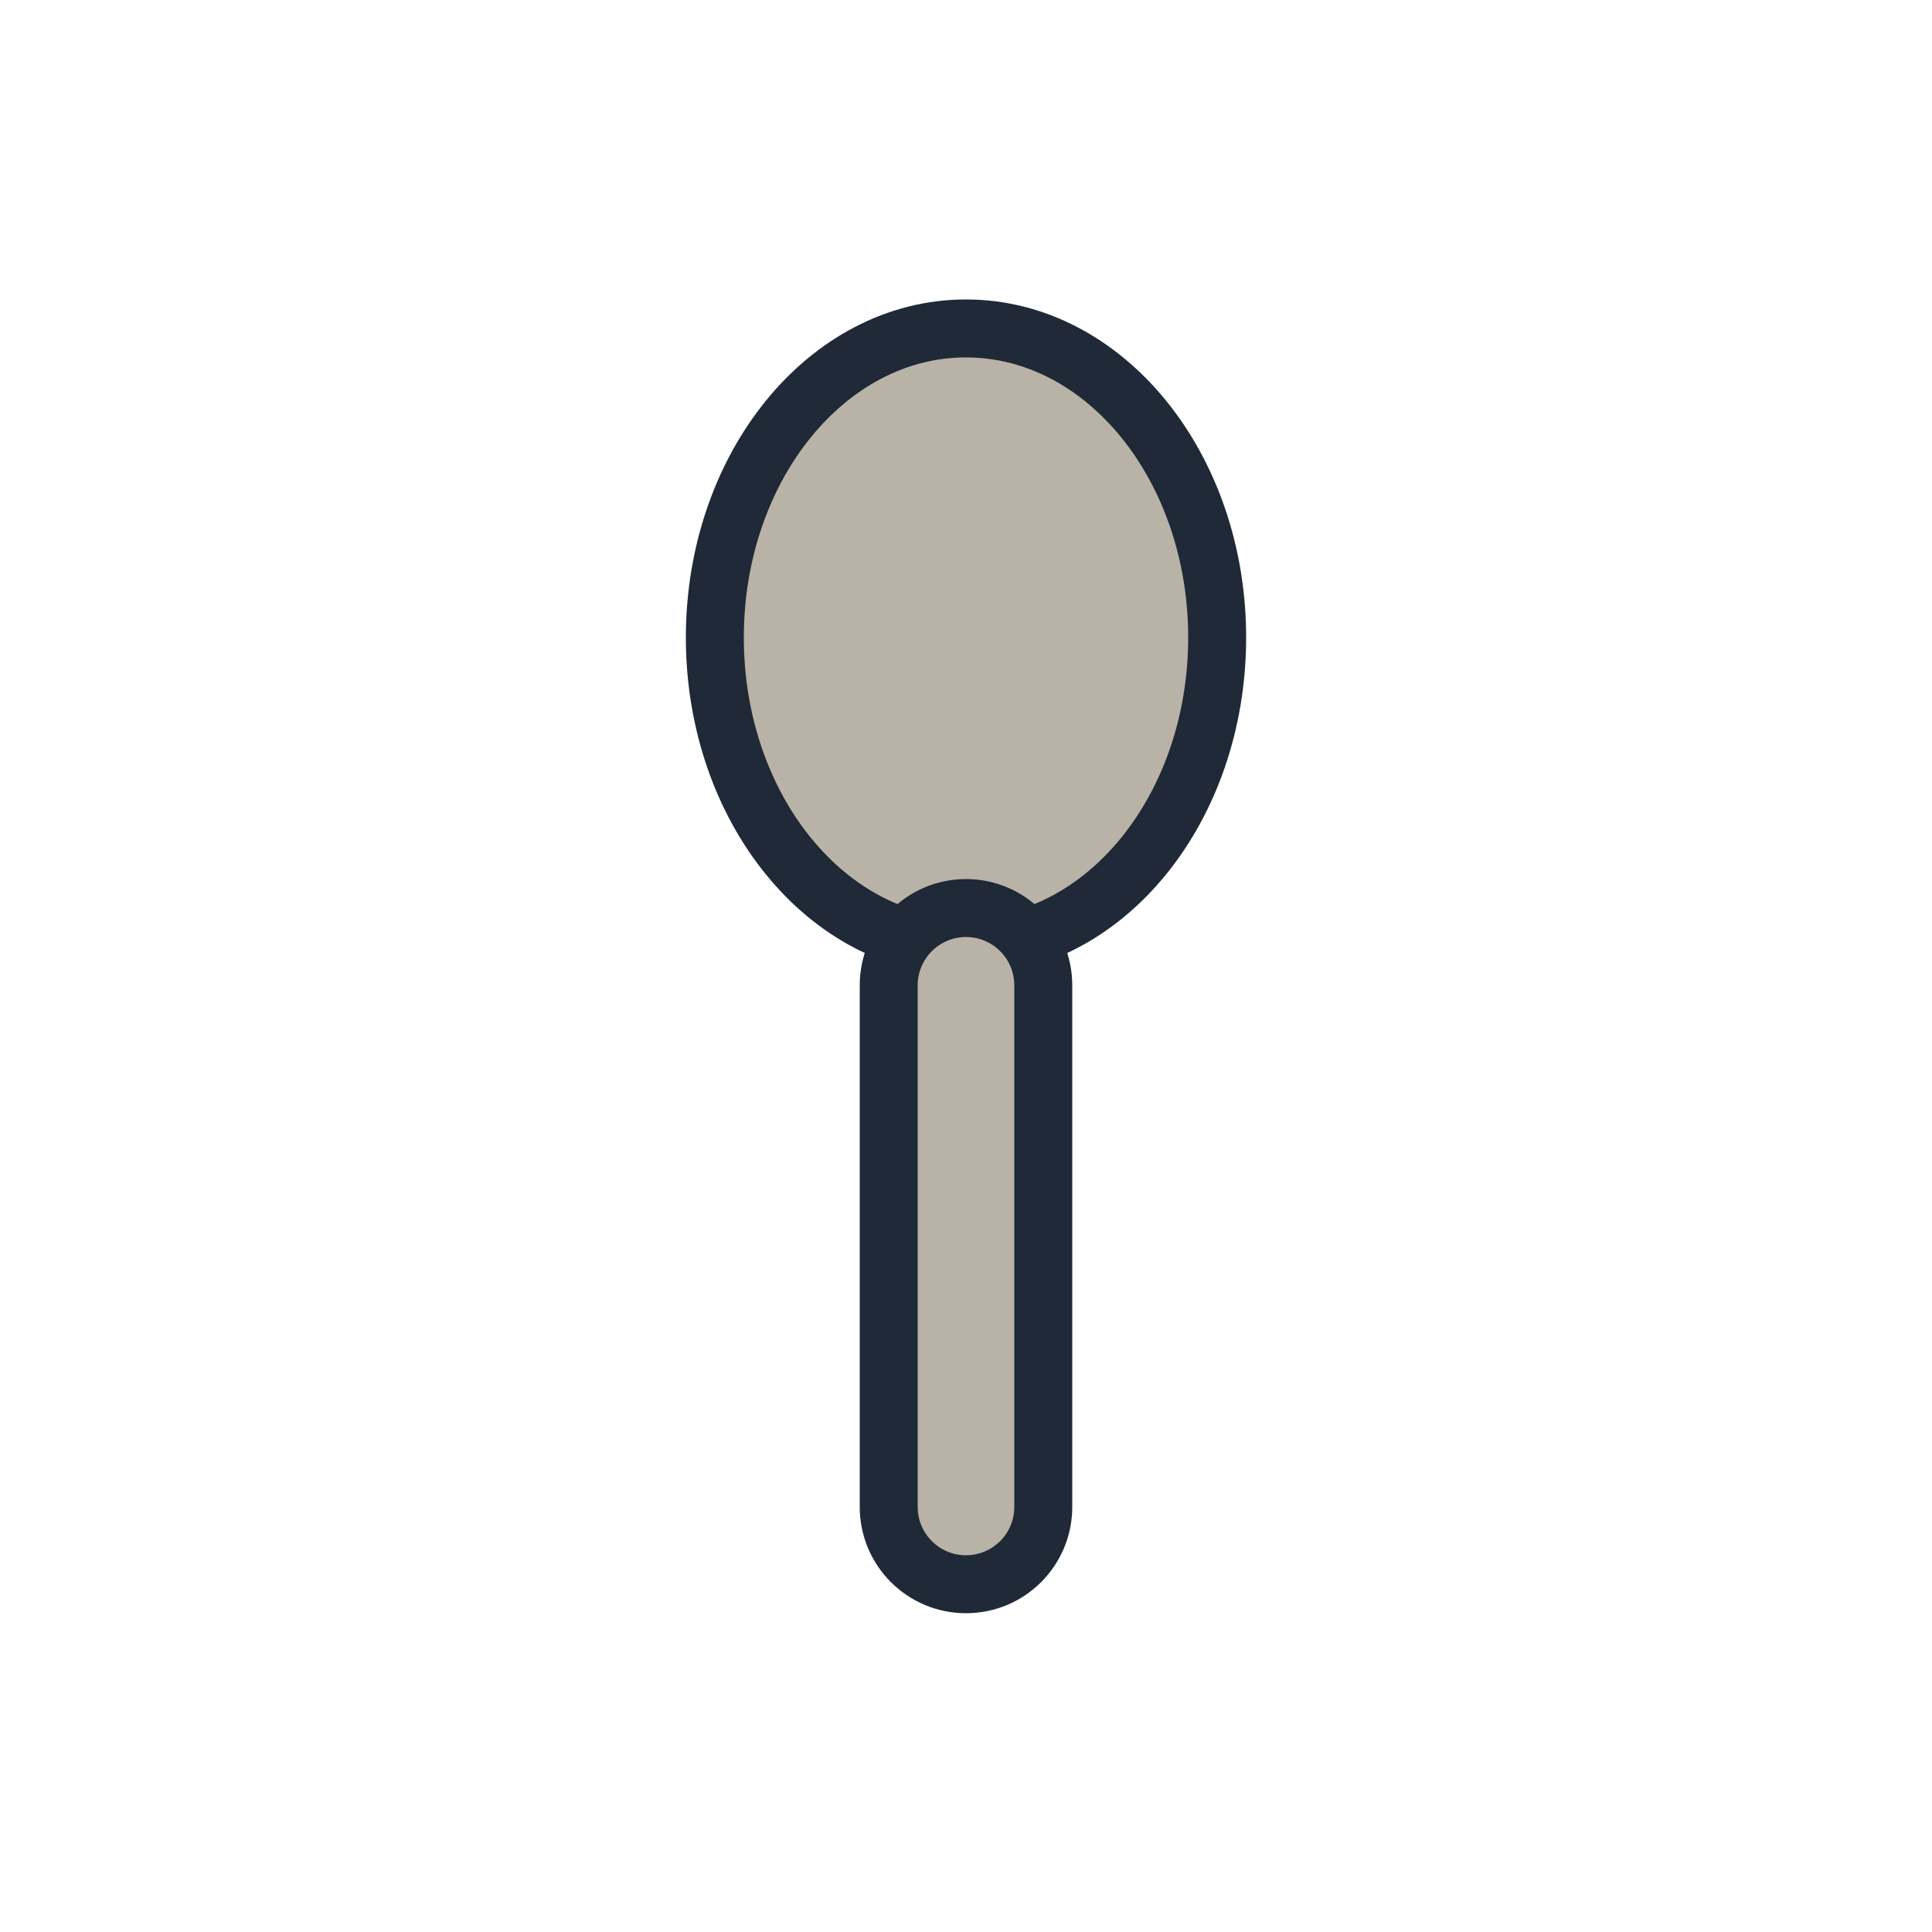
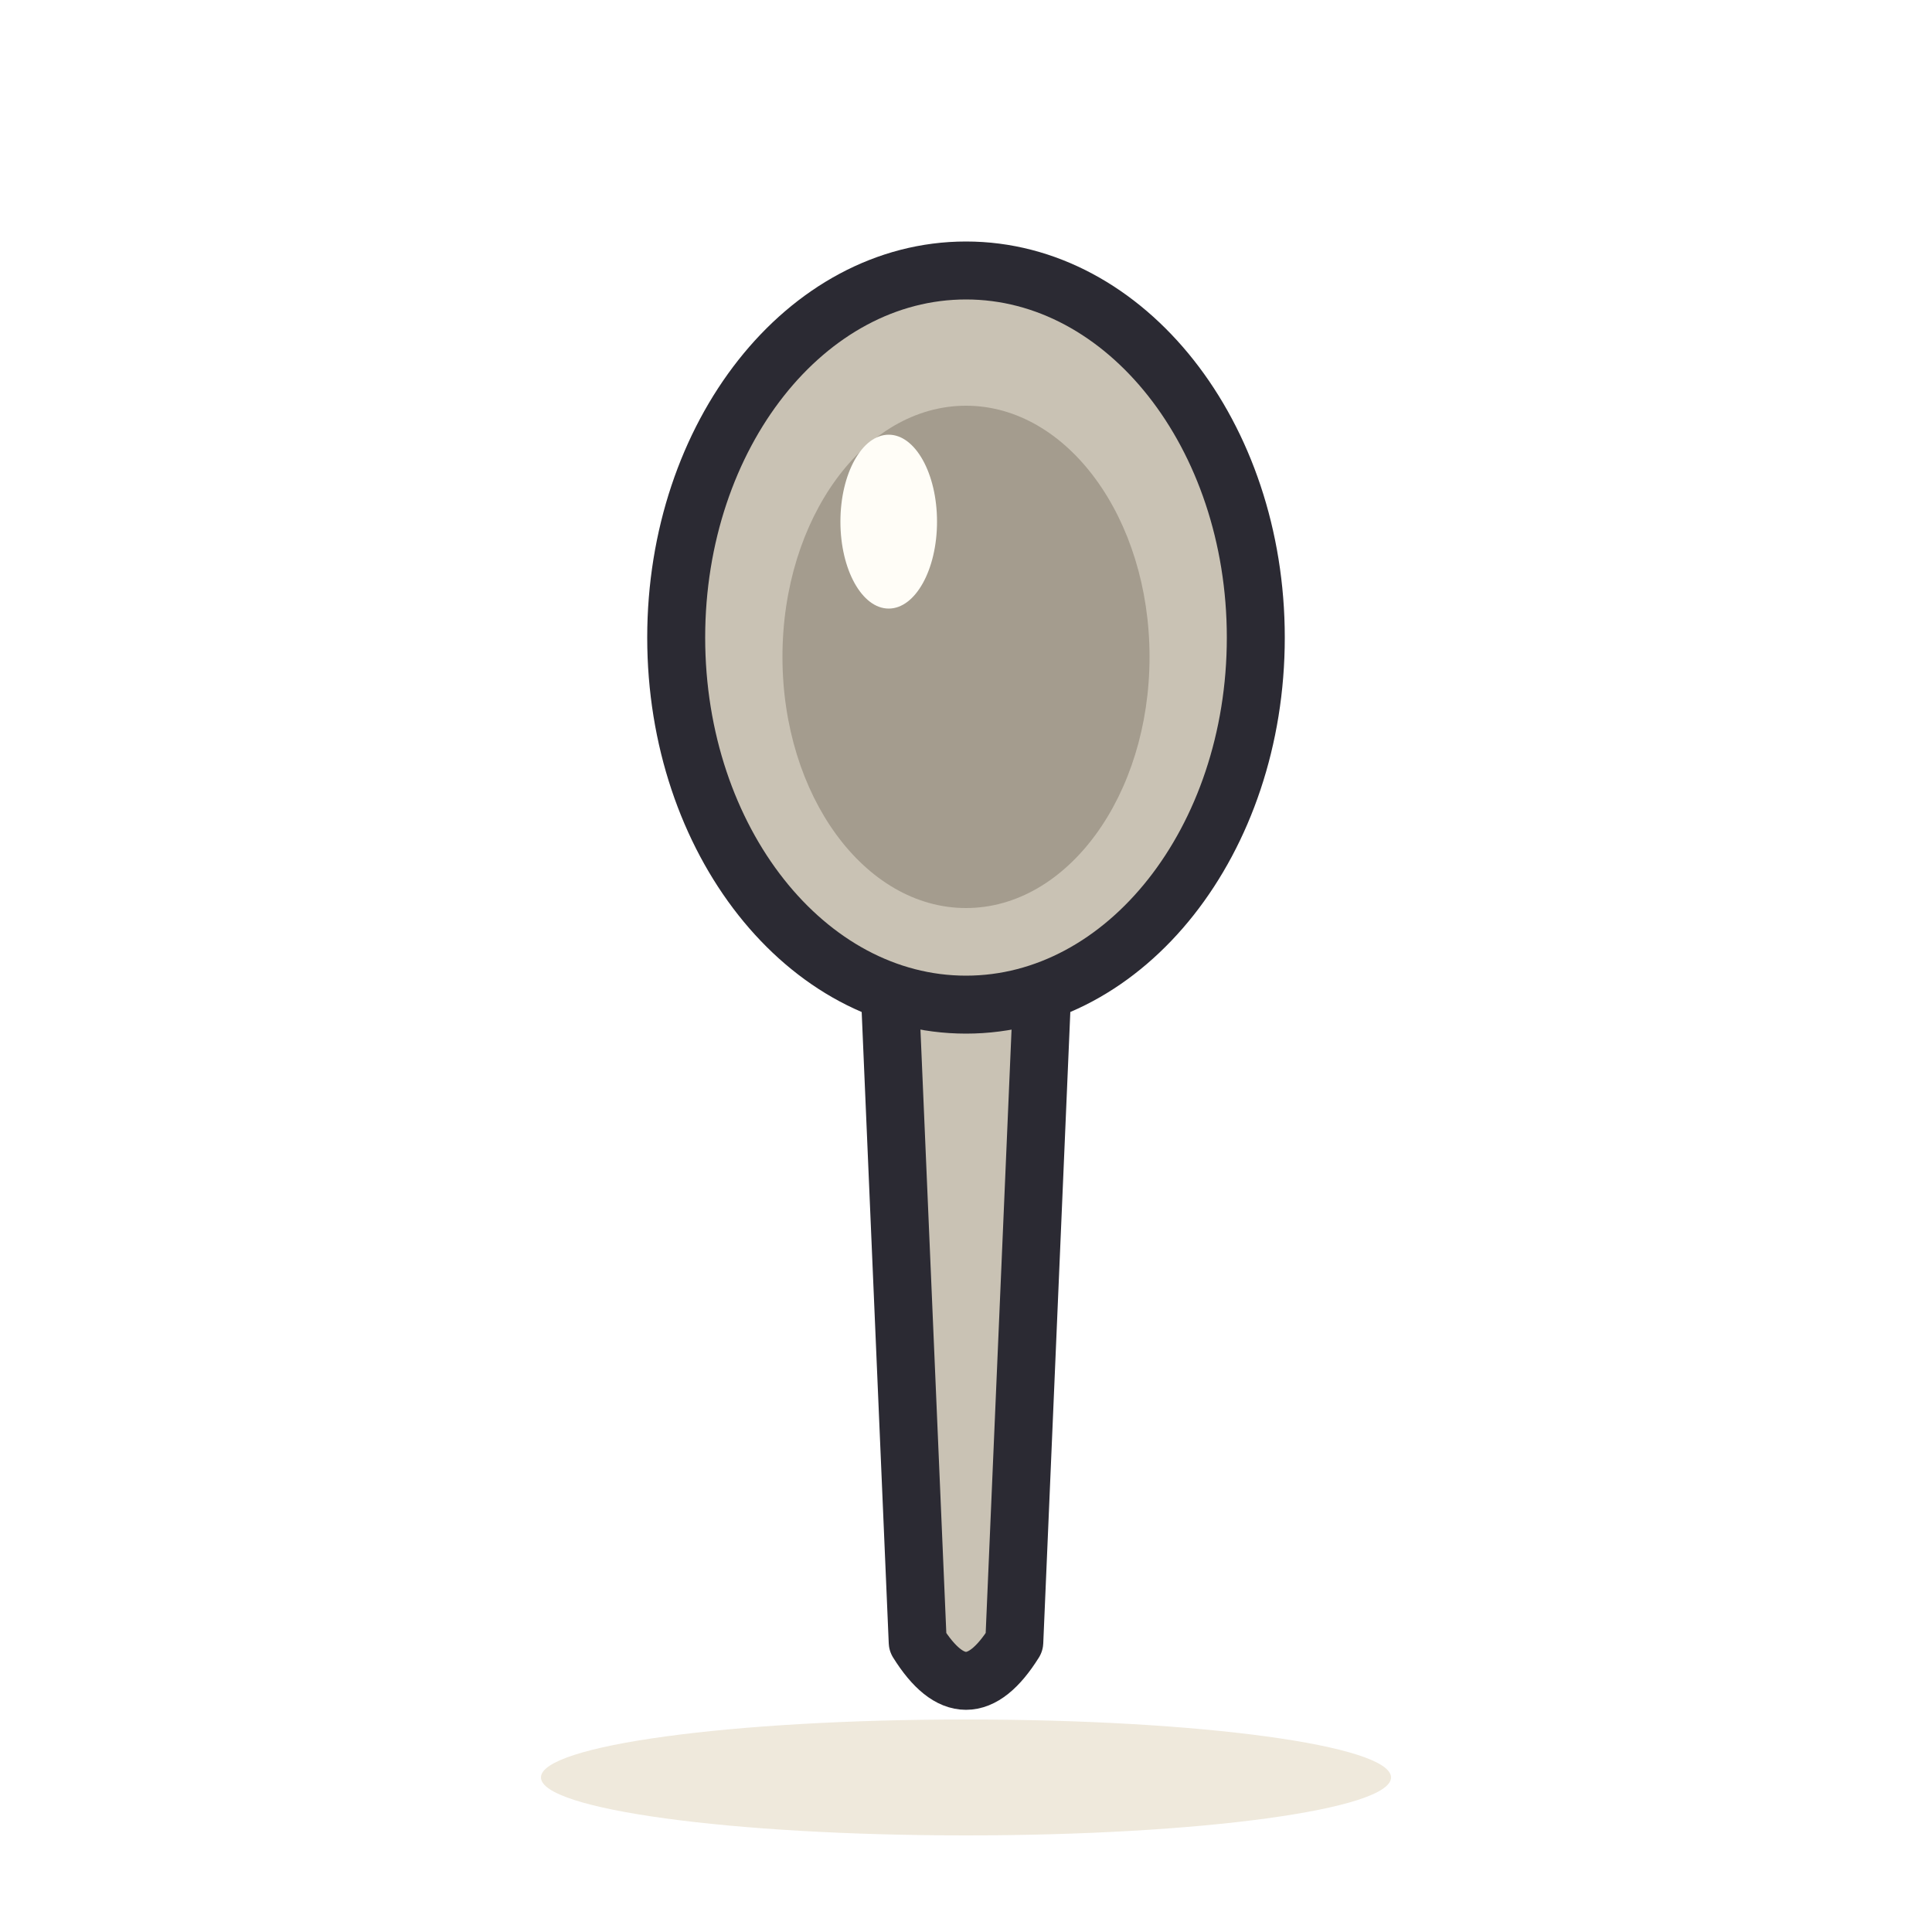
<svg xmlns="http://www.w3.org/2000/svg" viewBox="0 0 200 200" width="200" height="200" role="img" fill="none">
-   <g stroke="#1f2937" stroke-width="6" stroke-linejoin="round" stroke-linecap="round">
-     <ellipse cx="100" cy="66" rx="26" ry="32" fill="#b9b2a6" />
-     <rect x="92" y="94" width="16" height="70" rx="8" fill="#b9b2a6" />
-   </g>
+   <ellipse cx="100" cy="184" rx="44" ry="6" fill="#efe9dc" />
+   <path d="M92 100 h16 l-3 70 q-5 8 -10 0 z" fill="#c9c2b4" stroke="#2b2a33" stroke-width="6" stroke-linejoin="round" stroke-linecap="round" />
+   <ellipse cx="100" cy="66" rx="30" ry="38" fill="#c9c2b4" stroke="#2b2a33" stroke-width="6" stroke-linejoin="round" stroke-linecap="round" />
+   <ellipse cx="100" cy="68" rx="19" ry="26" fill="#a49c8e" />
+   <ellipse cx="92" cy="54" rx="5" ry="9" fill="#fffdf7" />
</svg>
